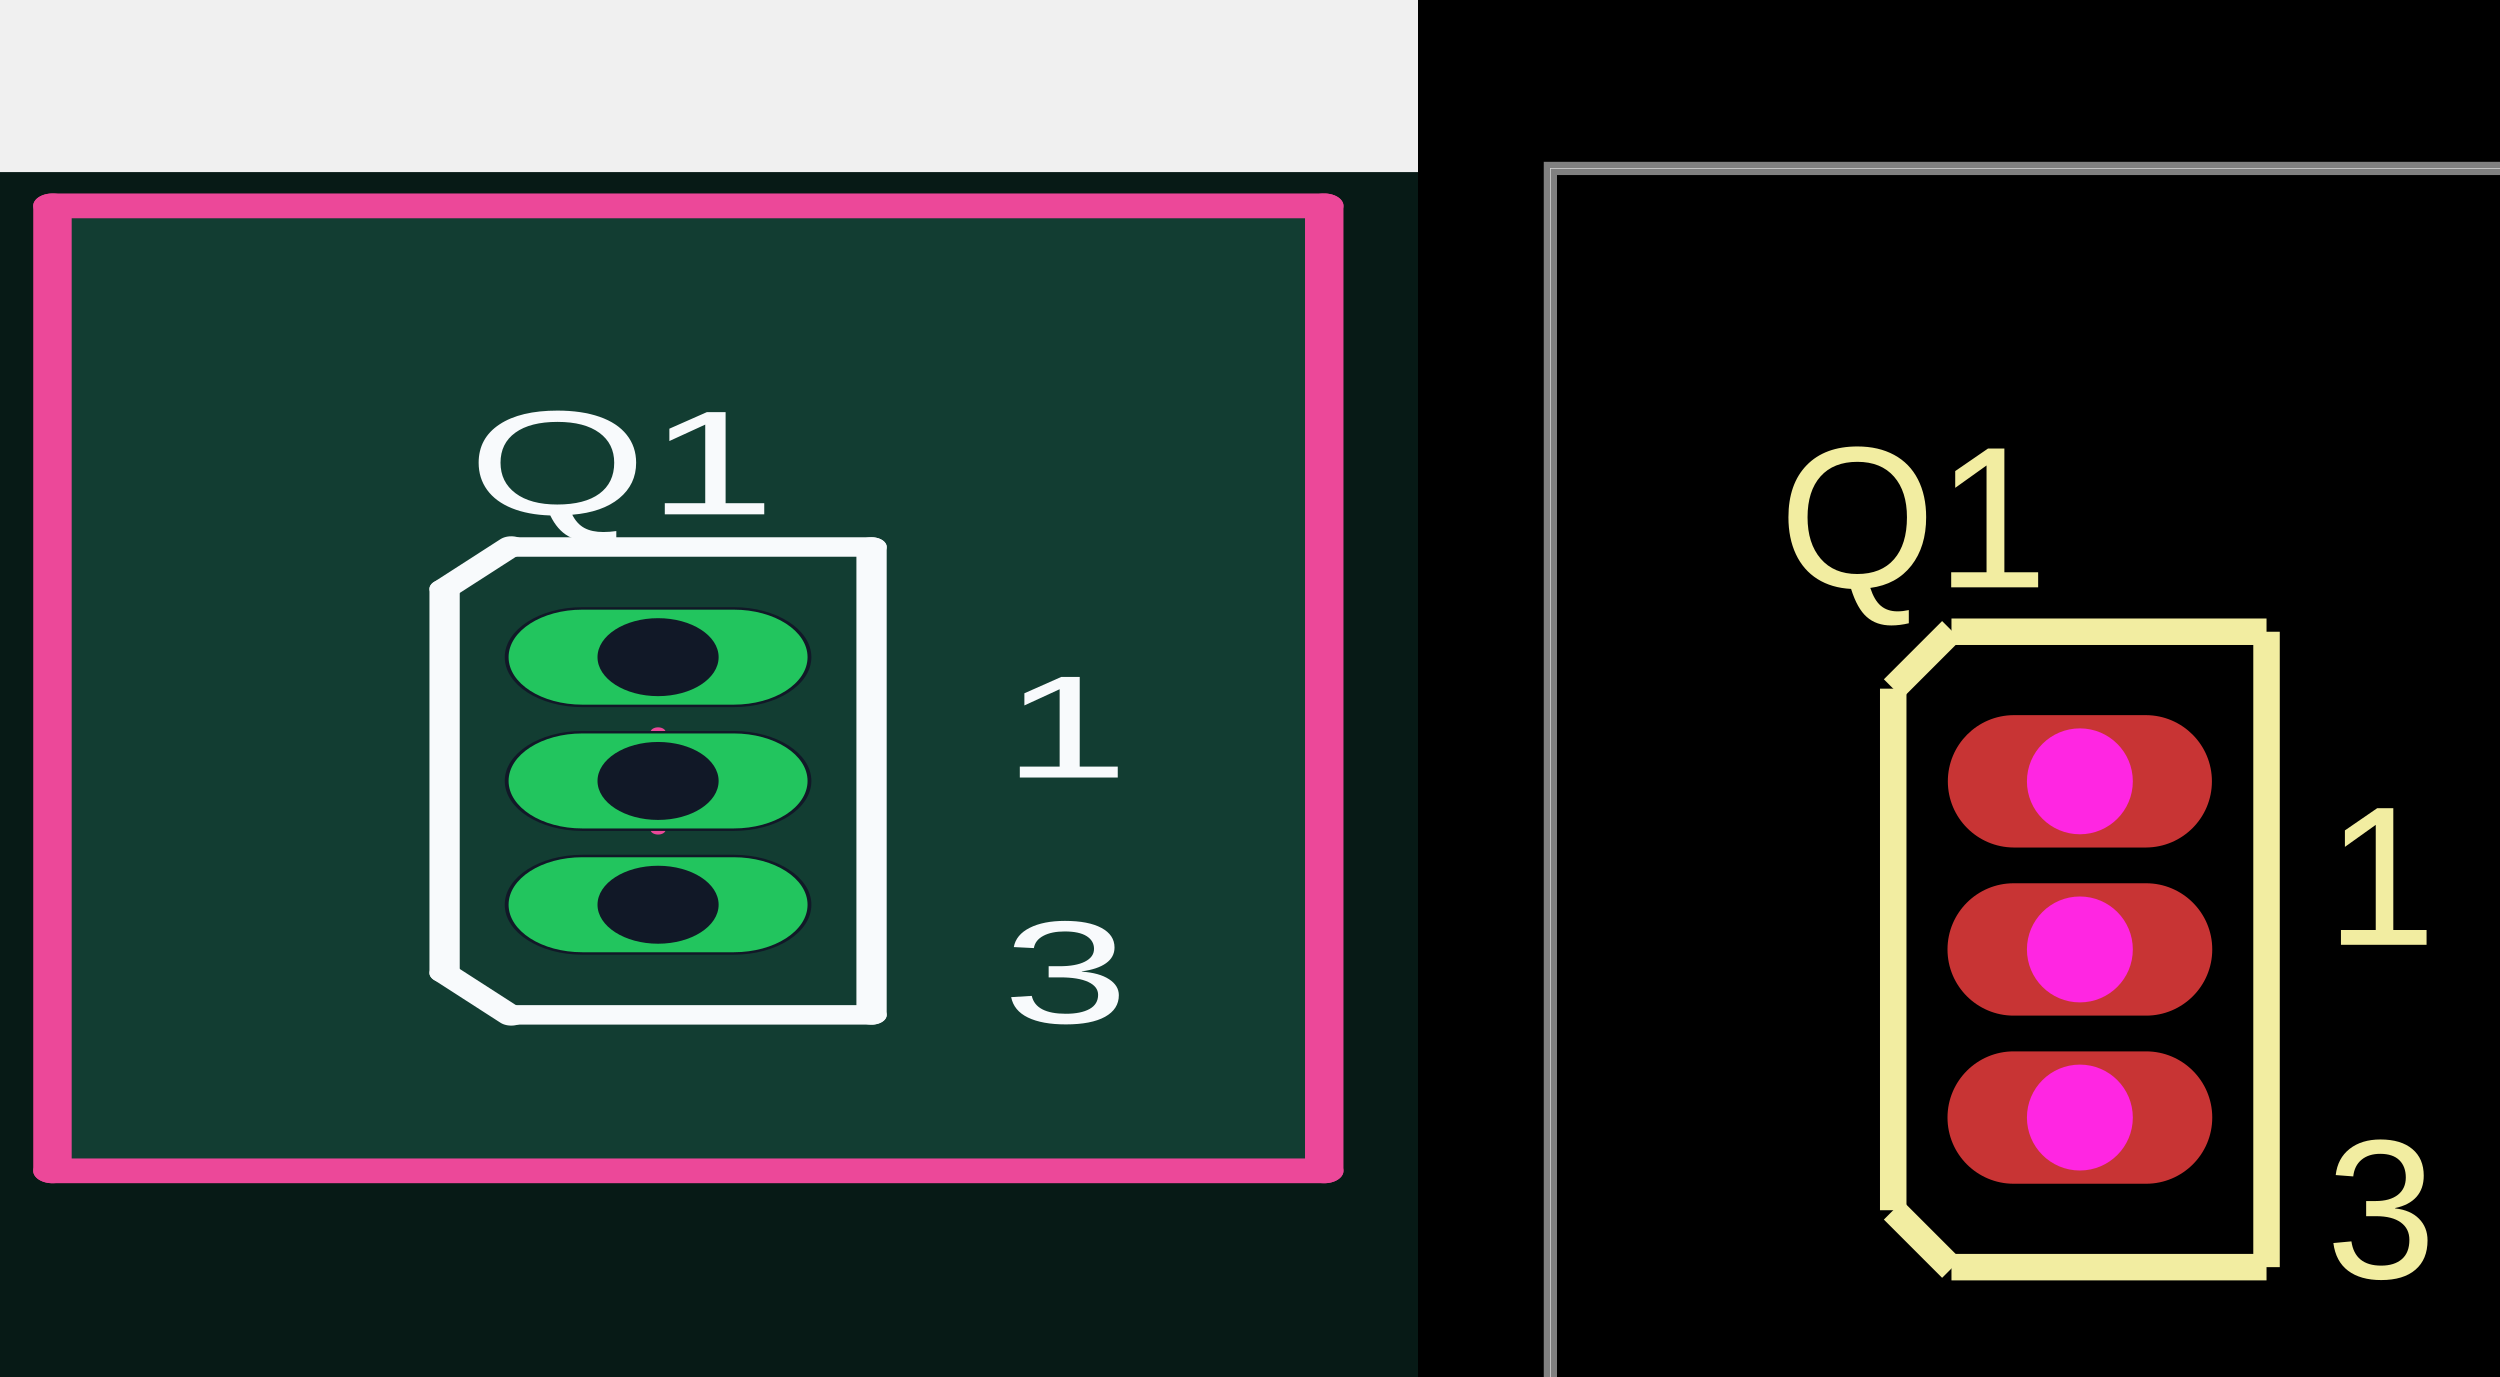
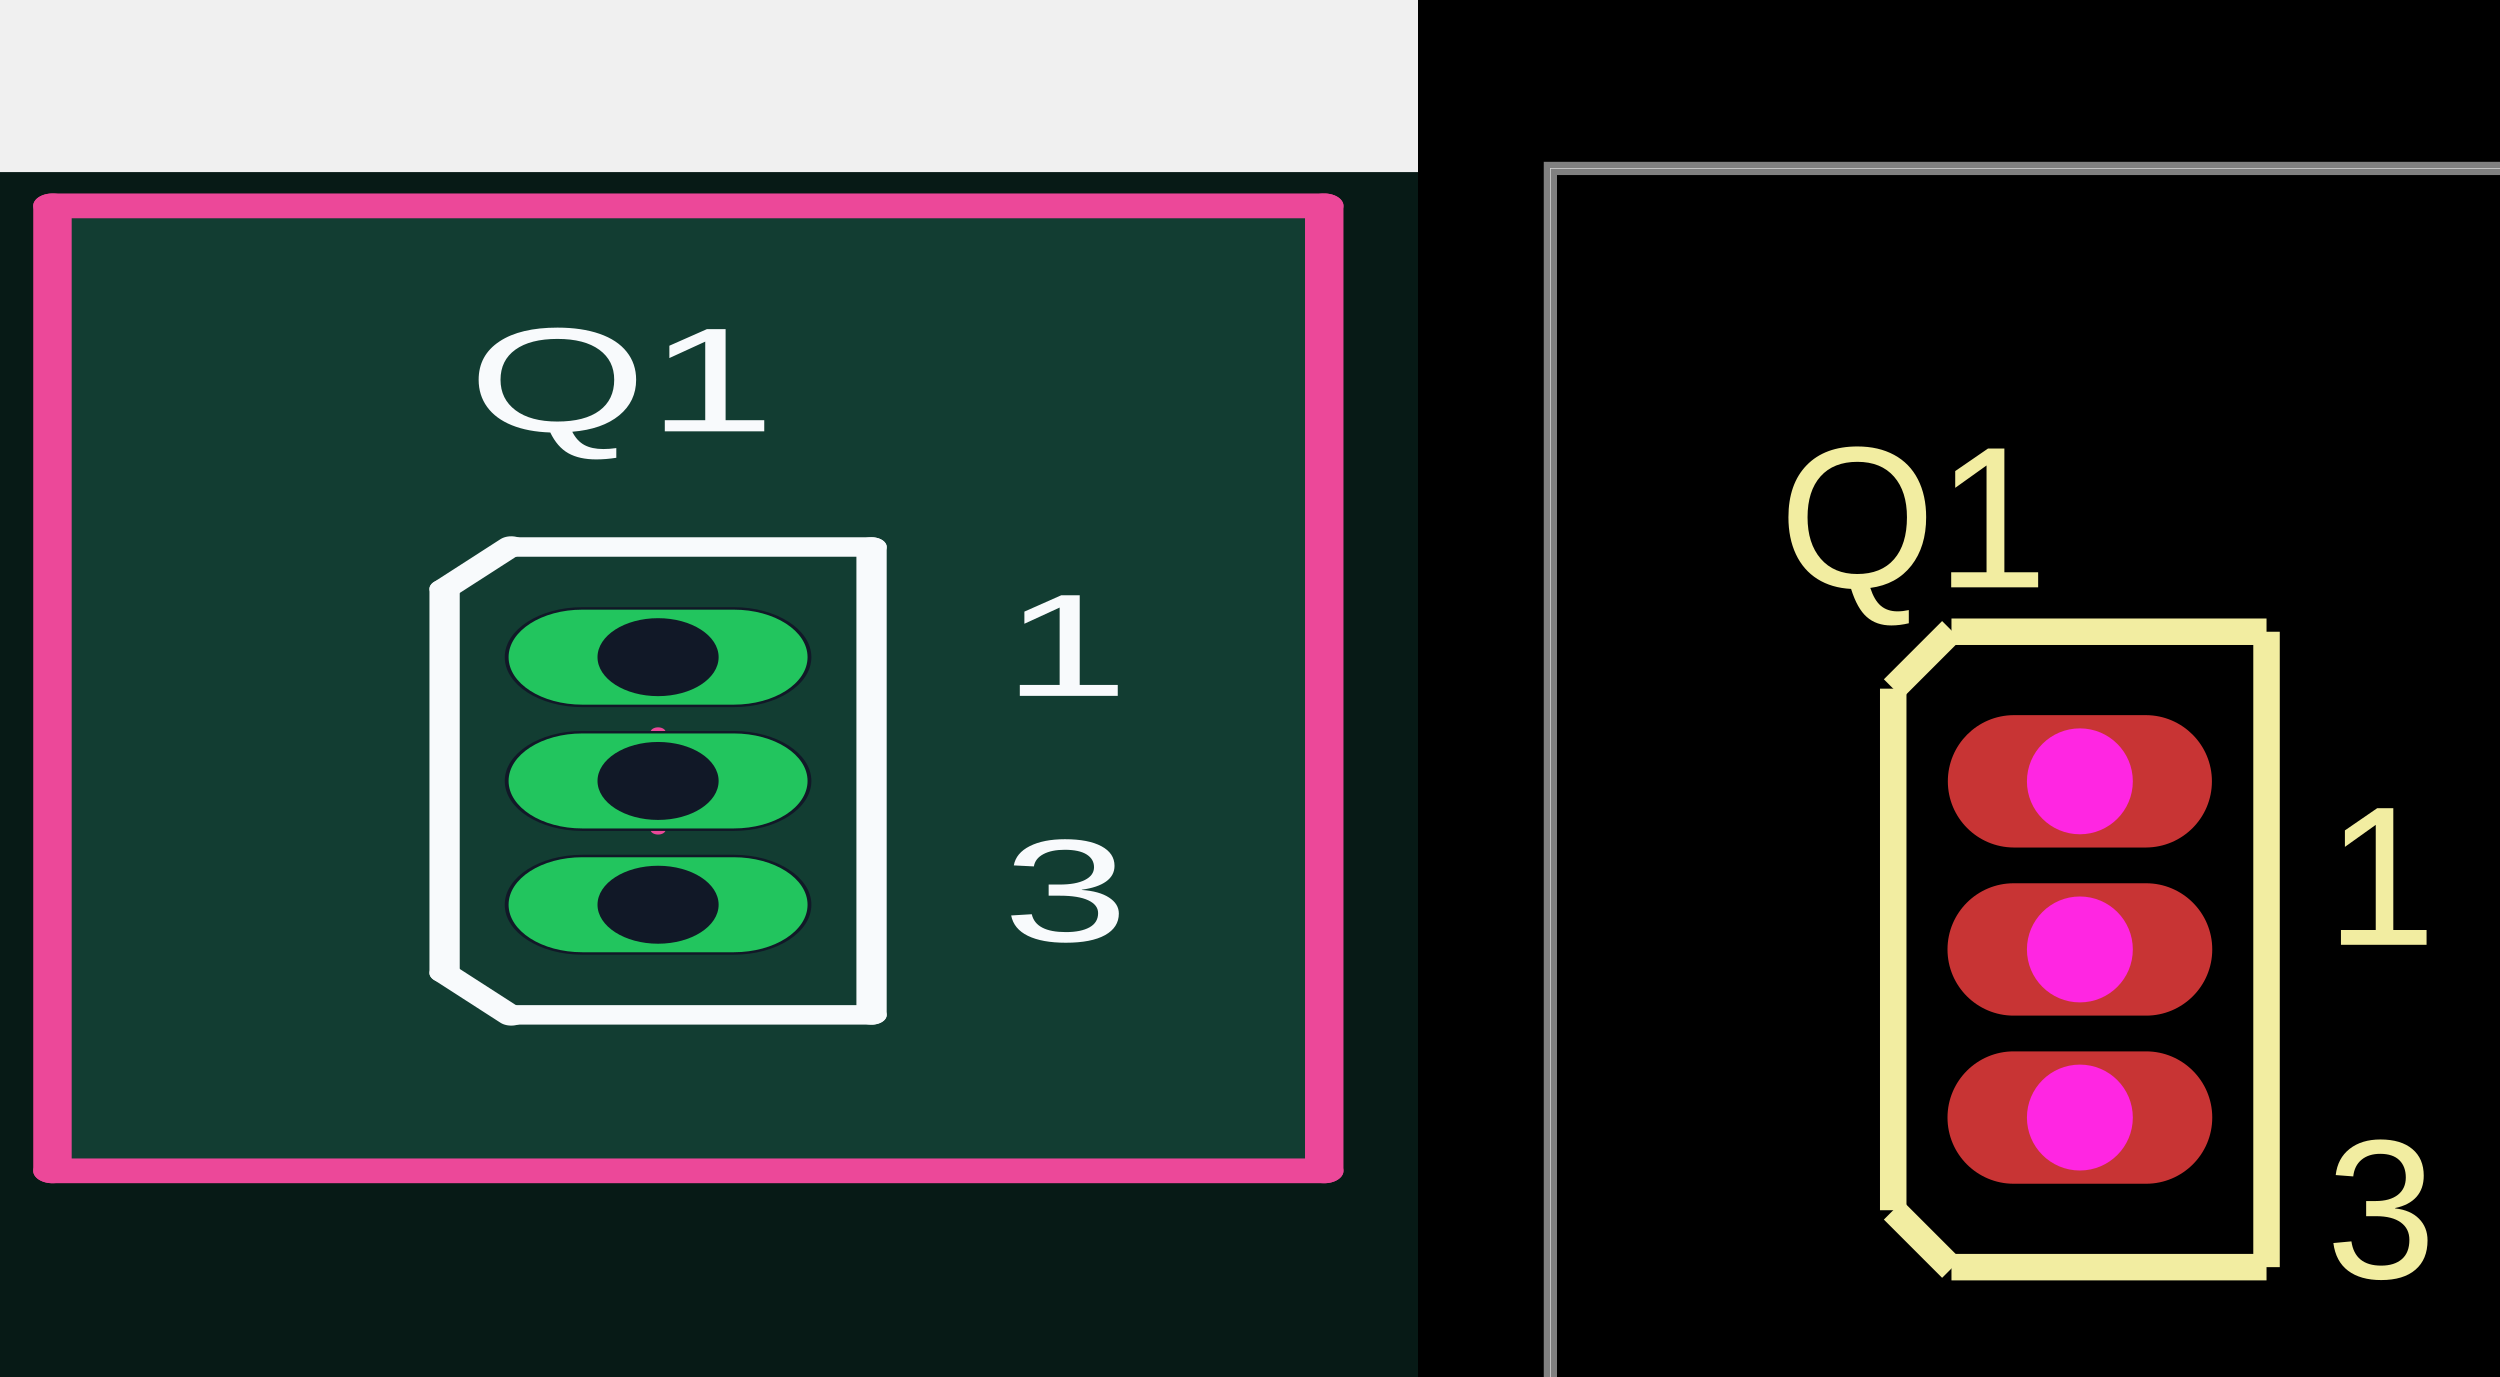
- <svg xmlns="http://www.w3.org/2000/svg" width="1452.748" height="800" viewBox="0 0 1452.748 800" aria-label="altiumts source on left, Circuit JSON on right" role="img">
+ <svg xmlns="http://www.w3.org/2000/svg" width="1452.748" height="800" viewBox="0 0 1452.748 800" aria-label="sample board: altiumts source on left, Circuit JSON on right" role="img">
  <g transform="translate(0, 100) scale(2.234686, 1.438686) translate(0, 0)">
    <rect width="100%" height="100%" fill="#071a16" />
    <g stroke-linecap="round" stroke-linejoin="round">
      <polygon data-record="BoardOutline" points="13.642,403.406 344.35,403.406 344.35,13.642 13.642,13.642 13.642,403.406" fill="#123d32" stroke="#6ee7b7" stroke-width="3" />
      <line data-record="Track" data-layer="MECHANICAL1" x1="13.642" y1="403.406" x2="344.35" y2="403.406" stroke="#ec4899" stroke-width="10" />
      <line data-record="Track" data-layer="MECHANICAL1" x1="344.35" y1="403.406" x2="344.35" y2="13.642" stroke="#ec4899" stroke-width="10" />
      <line data-record="Track" data-layer="MECHANICAL1" x1="13.642" y1="13.642" x2="344.35" y2="13.642" stroke="#ec4899" stroke-width="10" />
      <line data-record="Track" data-layer="MECHANICAL1" x1="13.642" y1="403.406" x2="13.642" y2="13.642" stroke="#ec4899" stroke-width="10" />
      <line data-record="Track" data-layer="TOPOVERLAY" x1="226.634" y1="340.413" x2="226.634" y2="151.437" stroke="#f8fafc" stroke-width="7.874" />
      <line data-record="Track" data-layer="TOPOVERLAY" x1="115.61" y1="323.484" x2="115.61" y2="168.366" stroke="#f8fafc" stroke-width="7.874" />
      <line data-record="Track" data-layer="TOPOVERLAY" x1="132.933" y1="340.413" x2="226.634" y2="340.413" stroke="#f8fafc" stroke-width="7.874" />
      <line data-record="Track" data-layer="TOPOVERLAY" x1="132.933" y1="151.437" x2="226.634" y2="151.437" stroke="#f8fafc" stroke-width="7.874" />
      <line data-record="Track" data-layer="TOPOVERLAY" x1="115.61" y1="168.366" x2="132.933" y2="151.043" stroke="#f8fafc" stroke-width="7.874" />
      <line data-record="Track" data-layer="TOPOVERLAY" x1="115.61" y1="323.484" x2="132.933" y2="340.807" stroke="#f8fafc" stroke-width="7.874" />
      <line data-record="Track" data-layer="MECHANICAL15" x1="171.122" y1="265.61" x2="171.122" y2="226.24" stroke="#ec4899" stroke-width="3.937" />
      <line data-record="Track" data-layer="MECHANICAL15" x1="151.437" y1="245.925" x2="190.807" y2="245.925" stroke="#ec4899" stroke-width="3.937" />
      <g data-record="Pad" data-layer="MULTILAYER" data-pad-name="3" data-pad-shape="ROUND" data-pad-stack-layer="0" data-plated="true">
        <rect x="131.752" y="276.24" width="78.74" height="39.37" rx="19.685" ry="19.685" fill="#22c55e" stroke="#111827" stroke-width="1" />
        <circle data-hole-shape="ROUND" cx="171.122" cy="295.925" r="15.748" fill="#111827" />
      </g>
      <g data-record="Pad" data-layer="MULTILAYER" data-pad-name="2" data-pad-shape="ROUND" data-pad-stack-layer="0" data-plated="true">
        <rect x="131.752" y="226.24" width="78.74" height="39.37" rx="19.685" ry="19.685" fill="#22c55e" stroke="#111827" stroke-width="1" />
        <circle data-hole-shape="ROUND" cx="171.122" cy="245.925" r="15.748" fill="#111827" />
      </g>
      <g data-record="Pad" data-layer="MULTILAYER" data-pad-name="1" data-pad-shape="ROUND" data-pad-stack-layer="0" data-plated="true">
        <rect x="131.752" y="176.24" width="78.74" height="39.37" rx="19.685" ry="19.685" fill="#22c55e" stroke="#111827" stroke-width="1" />
        <circle data-hole-shape="ROUND" cx="171.122" cy="195.925" r="15.748" fill="#111827" />
      </g>
-       <text data-record="Text" data-layer="TOPOVERLAY" x="0" y="0" fill="#f8fafc" font-family="Arial, sans-serif" font-size="59.055" font-weight="normal" font-style="normal" dominant-baseline="central" transform="translate(260.689 323.2092) rotate(0) scale(1 1)">3</text>
-       <text data-record="Text" data-layer="TOPOVERLAY" x="0" y="0" fill="#f8fafc" font-family="Arial, sans-serif" font-size="59.055" font-weight="normal" font-style="normal" dominant-baseline="central" transform="translate(260.689 224.0752) rotate(0) scale(1 1)">1</text>
-       <text data-record="Text" data-layer="TOPOVERLAY" x="0" y="0" fill="#f8fafc" font-family="Arial, sans-serif" font-size="60" font-weight="normal" font-style="normal" dominant-baseline="central" transform="translate(121.622 117.4252) rotate(0) scale(1 1)">Q1</text>
+       <text data-record="Text" data-layer="TOPOVERLAY" x="0" y="0" fill="#f8fafc" font-family="Arial, sans-serif" font-size="59.055" font-weight="normal" font-style="normal" text-anchor="start" dominant-baseline="text-after-edge" transform="translate(260.689 323.2092) rotate(0) scale(1 1)">3</text>
+       <text data-record="Text" data-layer="TOPOVERLAY" x="0" y="0" fill="#f8fafc" font-family="Arial, sans-serif" font-size="59.055" font-weight="normal" font-style="normal" text-anchor="start" dominant-baseline="text-after-edge" transform="translate(260.689 224.0752) rotate(0) scale(1 1)">1</text>
+       <text data-record="Text" data-layer="TOPOVERLAY" x="0" y="0" fill="#f8fafc" font-family="Arial, sans-serif" font-size="60" font-weight="normal" font-style="normal" text-anchor="start" dominant-baseline="text-after-edge" transform="translate(121.622 117.4252) rotate(0) scale(1 1)">Q1</text>
    </g>
  </g>
  <g transform="translate(824, 0)">
    <style />
    <rect class="boundary" x="0" y="0" fill="#000" width="800" height="1017.895" data-type="pcb_background" data-pcb-layer="global" />
    <rect class="pcb-boundary" fill="none" stroke="#fff" stroke-width="0.3" x="76.923" y="97.875" width="646.154" height="822.146" data-type="pcb_boundary" data-pcb-layer="global" />
    <path class="pcb-board" d="M 76.923 859.413 L 723.077 859.413 L 723.077 97.875 L 76.923 97.875 L 76.923 859.413 Z" fill="none" stroke="rgba(255, 255, 255, 0.5)" stroke-width="7.692" data-type="pcb_board" data-pcb-layer="board" />
    <line x1="493.077" y1="736.336" x2="493.077" y2="367.106" stroke="#f2eda1" stroke-width="15.385" class="pcb-silkscreen-line pcb-silkscreen-top" data-pcb-silkscreen-line-id="pcb_silkscreen_line_altium_157__stack1" data-type="pcb_silkscreen_line" data-pcb-layer="top" />
    <line x1="276.153" y1="703.259" x2="276.153" y2="400.182" stroke="#f2eda1" stroke-width="15.385" class="pcb-silkscreen-line pcb-silkscreen-top" data-pcb-silkscreen-line-id="pcb_silkscreen_line_altium_158__stack1" data-type="pcb_silkscreen_line" data-pcb-layer="top" />
    <line x1="310" y1="736.336" x2="493.077" y2="736.336" stroke="#f2eda1" stroke-width="15.385" class="pcb-silkscreen-line pcb-silkscreen-top" data-pcb-silkscreen-line-id="pcb_silkscreen_line_altium_159__stack1" data-type="pcb_silkscreen_line" data-pcb-layer="top" />
    <line x1="310" y1="367.106" x2="493.077" y2="367.106" stroke="#f2eda1" stroke-width="15.385" class="pcb-silkscreen-line pcb-silkscreen-top" data-pcb-silkscreen-line-id="pcb_silkscreen_line_altium_160__stack1" data-type="pcb_silkscreen_line" data-pcb-layer="top" />
    <line x1="276.153" y1="400.182" x2="310" y2="366.336" stroke="#f2eda1" stroke-width="15.385" class="pcb-silkscreen-line pcb-silkscreen-top" data-pcb-silkscreen-line-id="pcb_silkscreen_line_altium_161__stack1" data-type="pcb_silkscreen_line" data-pcb-layer="top" />
    <line x1="276.153" y1="703.259" x2="310" y2="737.106" stroke="#f2eda1" stroke-width="15.385" class="pcb-silkscreen-line pcb-silkscreen-top" data-pcb-silkscreen-line-id="pcb_silkscreen_line_altium_162__stack1" data-type="pcb_silkscreen_line" data-pcb-layer="top" />
    <text x="0" y="0" dx="0" dy="0" fill="#f2eda1" font-family="Arial, sans-serif" font-size="115.384" text-anchor="middle" dominant-baseline="central" transform="matrix(1,0,0,1,559.6154,702.7217)" class="pcb-silkscreen-text pcb-silkscreen-top" data-pcb-silkscreen-text-id="pcb_silkscreen_text_altium_165__stack1" stroke="none" data-type="pcb_silkscreen_text" data-pcb-layer="top">3</text>
    <text x="0" y="0" dx="0" dy="0" fill="#f2eda1" font-family="Arial, sans-serif" font-size="115.384" text-anchor="middle" dominant-baseline="central" transform="matrix(1,0,0,1,559.6154,509.0292)" class="pcb-silkscreen-text pcb-silkscreen-top" data-pcb-silkscreen-text-id="pcb_silkscreen_text_altium_166__stack1" stroke="none" data-type="pcb_silkscreen_text" data-pcb-layer="top">1</text>
    <text x="0" y="0" dx="0" dy="0" fill="#f2eda1" font-family="Arial, sans-serif" font-size="117.231" text-anchor="middle" dominant-baseline="central" transform="matrix(1,0,0,1,287.8999,300.6515)" class="pcb-silkscreen-text pcb-silkscreen-top" data-pcb-silkscreen-text-id="pcb_silkscreen_text_altium_167__stack1" stroke="none" data-type="pcb_silkscreen_text" data-pcb-layer="top">Q1</text>
    <text x="0" y="0" dx="0" dy="0" fill="#f2eda1" font-family="Arial, sans-serif" font-size="117.231" text-anchor="middle" dominant-baseline="central" transform="matrix(1,0,0,1,287.8999,920.0207)" class="pcb-silkscreen-text pcb-silkscreen-top" data-pcb-silkscreen-text-id="pcb_silkscreen_text_altium_168__stack1" stroke="none" data-type="pcb_silkscreen_text" data-pcb-layer="top">MOSFET-N</text>
    <g data-type="pcb_plated_hole" data-pcb-layer="through">
      <path class="pcb-hole-outer" fill="rgb(200, 52, 52)" d="M-38.461,-38.461 h76.923 a38.461,38.461 0 0 1 0,76.923 h-76.923 a38.461,38.461 0 0 1 0,-76.923 z" transform="translate(384.6153 649.413)" data-type="pcb_plated_hole" data-pcb-layer="top" />
      <path class="pcb-hole-inner" fill="#FF26E2" d="M-30.769,0 a30.769,30.769 0 0 1 61.538,0 a30.769,30.769 0 0 1 -61.538,0 z" transform="translate(384.6153 649.413)" data-type="pcb_plated_hole_drill" data-pcb-layer="drill" />
    </g>
    <g data-type="pcb_plated_hole" data-pcb-layer="through">
      <path class="pcb-hole-outer" fill="rgb(200, 52, 52)" d="M-38.461,-38.461 h76.923 a38.461,38.461 0 0 1 0,76.923 h-76.923 a38.461,38.461 0 0 1 0,-76.923 z" transform="translate(384.6153 551.7207)" data-type="pcb_plated_hole" data-pcb-layer="top" />
      <path class="pcb-hole-inner" fill="#FF26E2" d="M-30.769,0 a30.769,30.769 0 0 1 61.538,0 a30.769,30.769 0 0 1 -61.538,0 z" transform="translate(384.6153 551.7207)" data-type="pcb_plated_hole_drill" data-pcb-layer="drill" />
    </g>
    <g data-type="pcb_plated_hole" data-pcb-layer="through">
      <path class="pcb-hole-outer" fill="rgb(200, 52, 52)" d="M-38.462,-38.462 h76.923 a38.462,38.462 0 0 1 0,76.923 h-76.923 a38.462,38.462 0 0 1 0,-76.923 z" transform="translate(384.6153 454.0284)" data-type="pcb_plated_hole" data-pcb-layer="top" />
      <path class="pcb-hole-inner" fill="#FF26E2" d="M-30.769,0 a30.769,30.769 0 0 1 61.539,0 a30.769,30.769 0 0 1 -61.539,0 z" transform="translate(384.6153 454.0284)" data-type="pcb_plated_hole_drill" data-pcb-layer="drill" />
    </g>
  </g>
</svg>
